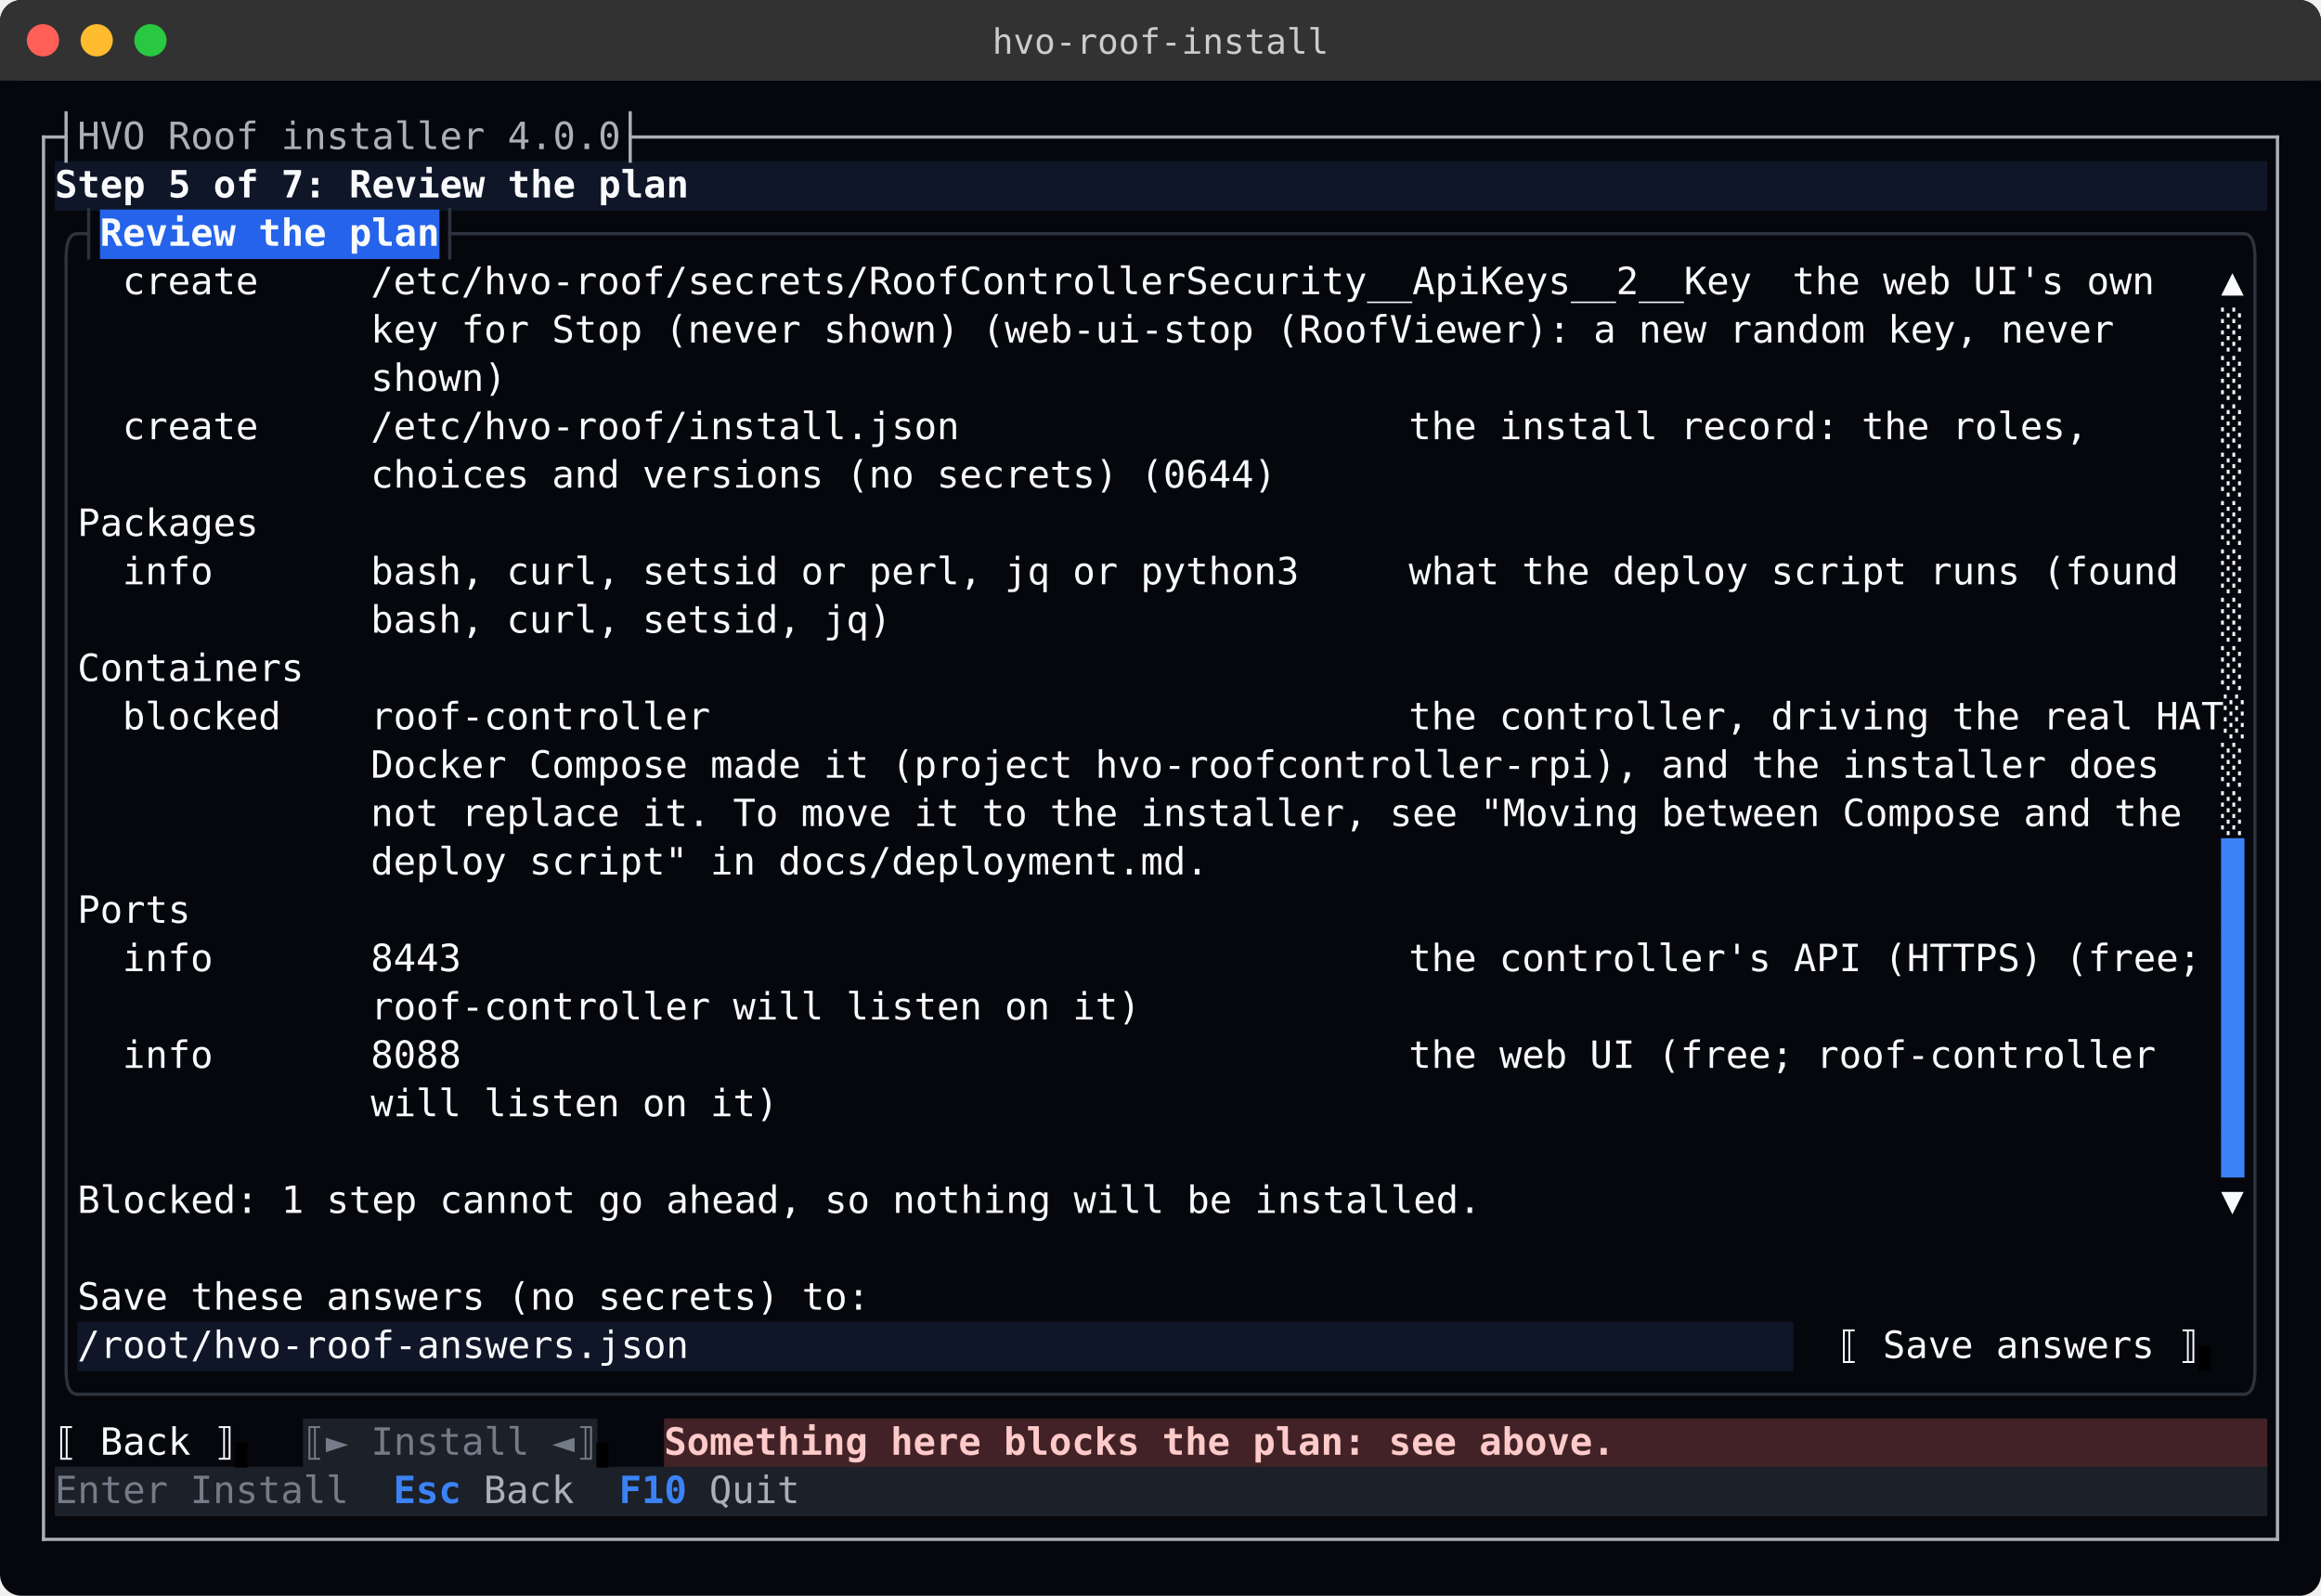
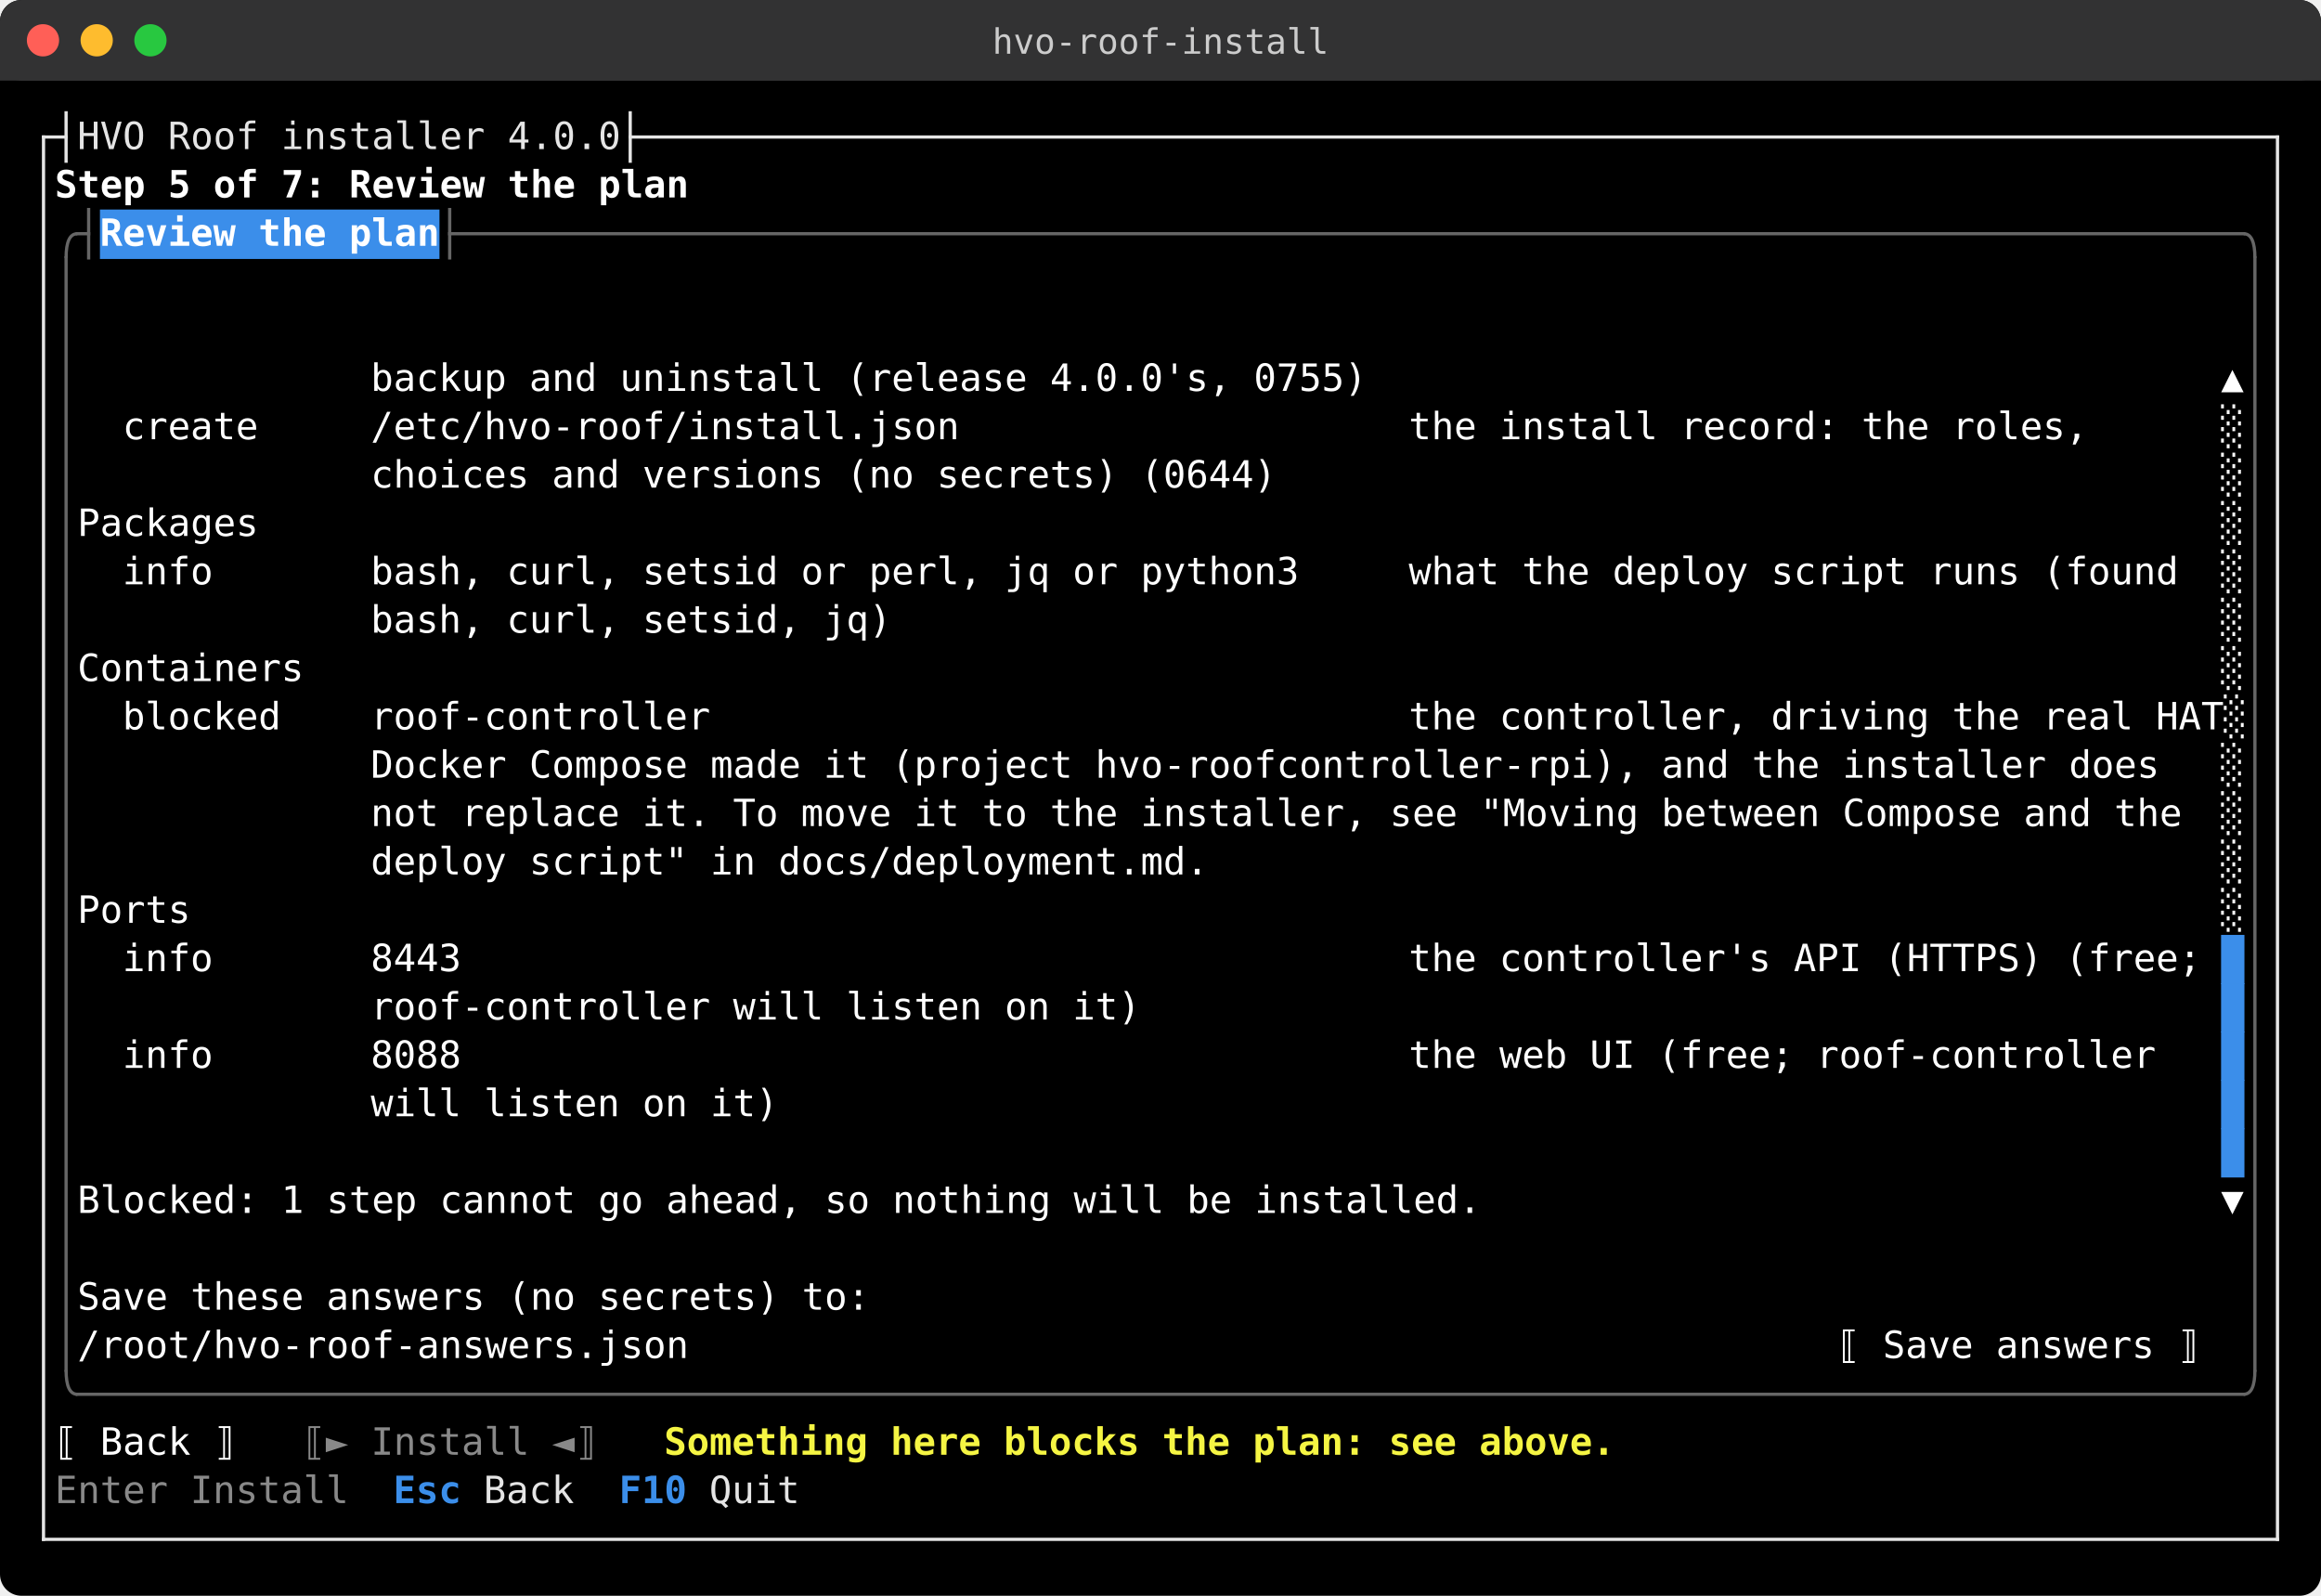
<svg xmlns="http://www.w3.org/2000/svg" width="864" height="594" viewBox="0 0 864.00 594.00" role="img" aria-label="hvo-roof-install">
  <g font-family="ui-monospace, SFMono-Regular, 'Cascadia Mono', 'DejaVu Sans Mono', Menlo, Consolas, 'Liberation Mono', monospace" font-size="14" xml:space="preserve" style="white-space: pre">
-     <rect x="0" y="0" width="864.00" height="594.00" rx="8" fill="#05070d" />
+     <rect x="0" y="0" width="864.00" height="594.00" rx="8" fill="#000000" />
    <rect x="0" y="0" width="864.00" height="30" rx="8" fill="#323233" />
    <rect x="0" y="22" width="864.00" height="8" fill="#323233" />
    <circle cx="16" cy="15.0" r="6" fill="#ff5f57" />
    <circle cx="36" cy="15.0" r="6" fill="#febc2e" />
    <circle cx="56" cy="15.0" r="6" fill="#28c840" />
    <text x="432.00" y="20.0" fill="#cccccc" text-anchor="middle" font-size="13">hvo-roof-install</text>
-     <rect x="20.40" y="60" width="823.60" height="18.4" fill="#0e1628" />
-     <rect x="37.20" y="78" width="126.40" height="18.4" fill="#2563eb" />
-     <rect x="28.80" y="492" width="638.80" height="18.4" fill="#0e1628" />
-     <rect x="112.80" y="528" width="109.60" height="18.4" fill="#1c2028" />
-     <rect x="247.20" y="528" width="596.80" height="18.4" fill="#422226" />
-     <rect x="20.40" y="546" width="823.60" height="18.4" fill="#1c2028" />
-     <rect x="826.80" y="312.00" width="8.70" height="18.30" fill="#3b82f6" />
-     <rect x="826.80" y="330.00" width="8.70" height="18.30" fill="#3b82f6" />
-     <rect x="826.80" y="348.00" width="8.70" height="18.30" fill="#3b82f6" />
-     <rect x="826.80" y="366.00" width="8.70" height="18.30" fill="#3b82f6" />
-     <rect x="826.80" y="384.00" width="8.70" height="18.30" fill="#3b82f6" />
-     <rect x="826.80" y="402.00" width="8.70" height="18.30" fill="#3b82f6" />
-     <rect x="826.80" y="420.00" width="8.70" height="18.30" fill="#3b82f6" />
+     <rect x="37.20" y="78" width="126.40" height="18.4" fill="#3b8eea" />
+     <rect x="826.80" y="348.00" width="8.70" height="18.30" fill="#3b8eea" />
+     <rect x="826.80" y="366.00" width="8.70" height="18.30" fill="#3b8eea" />
+     <rect x="826.80" y="384.00" width="8.70" height="18.30" fill="#3b8eea" />
+     <rect x="826.80" y="402.00" width="8.70" height="18.30" fill="#3b8eea" />
+     <rect x="826.80" y="420.00" width="8.70" height="18.30" fill="#3b8eea" />
    <rect x="818.40" y="501.00" width="4.50" height="9.30" fill="#000000" />
    <rect x="87.60" y="537.00" width="4.50" height="9.30" fill="#000000" />
    <rect x="222.00" y="537.00" width="4.50" height="9.30" fill="#000000" />
-     <line x1="16.20" y1="50.40" x2="16.20" y2="573.60" stroke="#abb0b7" stroke-width="1.2" />
-     <line x1="15.60" y1="51.00" x2="25.20" y2="51.00" stroke="#abb0b7" stroke-width="1.2" />
-     <line x1="234.00" y1="51.00" x2="848.40" y2="51.00" stroke="#abb0b7" stroke-width="1.2" />
-     <line x1="24.60" y1="41.40" x2="24.60" y2="60.60" stroke="#abb0b7" stroke-width="1.2" />
-     <line x1="234.60" y1="41.40" x2="234.60" y2="60.60" stroke="#abb0b7" stroke-width="1.2" />
-     <line x1="847.80" y1="50.40" x2="847.80" y2="573.60" stroke="#abb0b7" stroke-width="1.2" />
-     <line x1="33.00" y1="77.40" x2="33.00" y2="96.60" stroke="#2d333d" stroke-width="1.2" />
-     <line x1="28.20" y1="87.00" x2="33.60" y2="87.00" stroke="#2d333d" stroke-width="1.2" />
-     <line x1="166.80" y1="87.00" x2="835.80" y2="87.00" stroke="#2d333d" stroke-width="1.2" />
-     <line x1="167.40" y1="77.40" x2="167.40" y2="96.60" stroke="#2d333d" stroke-width="1.2" />
-     <line x1="24.60" y1="95.40" x2="24.60" y2="510.60" stroke="#2d333d" stroke-width="1.2" />
-     <line x1="839.40" y1="95.40" x2="839.40" y2="510.60" stroke="#2d333d" stroke-width="1.2" />
-     <line x1="28.20" y1="519.00" x2="835.80" y2="519.00" stroke="#2d333d" stroke-width="1.2" />
-     <line x1="15.60" y1="573.00" x2="848.40" y2="573.00" stroke="#abb0b7" stroke-width="1.2" />
-     <path d="M28.80,87.00 Q24.60,87.00 24.60,96.00" fill="none" stroke="#2d333d" stroke-width="1.2" />
-     <path d="M835.20,87.00 Q839.40,87.00 839.40,96.00" fill="none" stroke="#2d333d" stroke-width="1.2" />
-     <path d="M24.60,510.00 Q24.60,519.00 28.80,519.00" fill="none" stroke="#2d333d" stroke-width="1.2" />
-     <path d="M839.40,510.00 Q839.40,519.00 835.20,519.00" fill="none" stroke="#2d333d" stroke-width="1.2" />
-     <text x="28.80" y="55.50" fill="#abb0b7" textLength="201.60" lengthAdjust="spacingAndGlyphs">HVO Roof installer 4.0.0</text>
-     <text x="20.40" y="73.50" fill="#f8fafc" textLength="235.20" lengthAdjust="spacingAndGlyphs" font-weight="bold">Step 5 of 7: Review the plan</text>
-     <text x="37.20" y="91.50" fill="#f8fafc" textLength="126.00" lengthAdjust="spacingAndGlyphs" font-weight="bold">Review the plan</text>
-     <text x="45.60" y="109.50" fill="#f8fafc" textLength="50.40" lengthAdjust="spacingAndGlyphs">create</text>
-     <text x="138.00" y="109.50" fill="#f8fafc" textLength="512.40" lengthAdjust="spacingAndGlyphs">/etc/hvo-roof/secrets/RoofControllerSecurity__ApiKeys__2__Key</text>
-     <text x="667.20" y="109.50" fill="#f8fafc" textLength="134.40" lengthAdjust="spacingAndGlyphs">the web UI's own</text>
-     <text x="826.80" y="109.50" fill="#f8fafc">▲</text>
-     <text x="138.00" y="127.50" fill="#f8fafc" textLength="646.80" lengthAdjust="spacingAndGlyphs">key for Stop (never shown) (web-ui-stop (RoofViewer): a new random key, never</text>
-     <text x="826.80" y="127.50" fill="#f8fafc">░</text>
-     <text x="138.00" y="145.50" fill="#f8fafc" textLength="50.40" lengthAdjust="spacingAndGlyphs">shown)</text>
-     <text x="826.80" y="145.50" fill="#f8fafc">░</text>
-     <text x="45.60" y="163.50" fill="#f8fafc" textLength="50.40" lengthAdjust="spacingAndGlyphs">create</text>
-     <text x="138.00" y="163.50" fill="#f8fafc" textLength="218.40" lengthAdjust="spacingAndGlyphs">/etc/hvo-roof/install.json</text>
-     <text x="524.40" y="163.50" fill="#f8fafc" textLength="252.00" lengthAdjust="spacingAndGlyphs">the install record: the roles,</text>
-     <text x="826.80" y="163.50" fill="#f8fafc">░</text>
-     <text x="138.00" y="181.50" fill="#f8fafc" textLength="336.00" lengthAdjust="spacingAndGlyphs">choices and versions (no secrets) (0644)</text>
-     <text x="826.80" y="181.50" fill="#f8fafc">░</text>
-     <text x="28.80" y="199.50" fill="#f8fafc" textLength="67.20" lengthAdjust="spacingAndGlyphs">Packages</text>
-     <text x="826.80" y="199.50" fill="#f8fafc">░</text>
-     <text x="45.60" y="217.50" fill="#f8fafc" textLength="33.60" lengthAdjust="spacingAndGlyphs">info</text>
-     <text x="138.00" y="217.50" fill="#f8fafc" textLength="344.40" lengthAdjust="spacingAndGlyphs">bash, curl, setsid or perl, jq or python3</text>
-     <text x="524.40" y="217.50" fill="#f8fafc" textLength="285.60" lengthAdjust="spacingAndGlyphs">what the deploy script runs (found</text>
-     <text x="826.80" y="217.50" fill="#f8fafc">░</text>
-     <text x="138.00" y="235.50" fill="#f8fafc" textLength="193.20" lengthAdjust="spacingAndGlyphs">bash, curl, setsid, jq)</text>
-     <text x="826.80" y="235.50" fill="#f8fafc">░</text>
-     <text x="28.80" y="253.50" fill="#f8fafc" textLength="84.00" lengthAdjust="spacingAndGlyphs">Containers</text>
-     <text x="826.80" y="253.50" fill="#f8fafc">░</text>
-     <text x="45.60" y="271.50" fill="#f8fafc" textLength="58.80" lengthAdjust="spacingAndGlyphs">blocked</text>
-     <text x="138.00" y="271.50" fill="#f8fafc" textLength="126.00" lengthAdjust="spacingAndGlyphs">roof-controller</text>
-     <text x="524.40" y="271.50" fill="#f8fafc" textLength="310.80" lengthAdjust="spacingAndGlyphs">the controller, driving the real HAT░</text>
-     <text x="138.00" y="289.50" fill="#f8fafc" textLength="663.60" lengthAdjust="spacingAndGlyphs">Docker Compose made it (project hvo-roofcontroller-rpi), and the installer does</text>
-     <text x="826.80" y="289.50" fill="#f8fafc">░</text>
-     <text x="138.00" y="307.50" fill="#f8fafc" textLength="672.00" lengthAdjust="spacingAndGlyphs">not replace it. To move it to the installer, see "Moving between Compose and the</text>
-     <text x="826.80" y="307.50" fill="#f8fafc">░</text>
-     <text x="138.00" y="325.50" fill="#f8fafc" textLength="310.80" lengthAdjust="spacingAndGlyphs">deploy script" in docs/deployment.md.</text>
-     <text x="28.80" y="343.50" fill="#f8fafc" textLength="42.00" lengthAdjust="spacingAndGlyphs">Ports</text>
-     <text x="45.60" y="361.50" fill="#f8fafc" textLength="33.60" lengthAdjust="spacingAndGlyphs">info</text>
-     <text x="138.00" y="361.50" fill="#f8fafc" textLength="33.60" lengthAdjust="spacingAndGlyphs">8443</text>
-     <text x="524.40" y="361.50" fill="#f8fafc" textLength="294.00" lengthAdjust="spacingAndGlyphs">the controller's API (HTTPS) (free;</text>
-     <text x="138.00" y="379.50" fill="#f8fafc" textLength="285.60" lengthAdjust="spacingAndGlyphs">roof-controller will listen on it)</text>
-     <text x="45.60" y="397.50" fill="#f8fafc" textLength="33.60" lengthAdjust="spacingAndGlyphs">info</text>
-     <text x="138.00" y="397.50" fill="#f8fafc" textLength="33.60" lengthAdjust="spacingAndGlyphs">8088</text>
-     <text x="524.40" y="397.50" fill="#f8fafc" textLength="277.20" lengthAdjust="spacingAndGlyphs">the web UI (free; roof-controller</text>
-     <text x="138.00" y="415.50" fill="#f8fafc" textLength="151.20" lengthAdjust="spacingAndGlyphs">will listen on it)</text>
-     <text x="28.80" y="451.50" fill="#f8fafc" textLength="520.80" lengthAdjust="spacingAndGlyphs">Blocked: 1 step cannot go ahead, so nothing will be installed.</text>
-     <text x="826.80" y="451.50" fill="#f8fafc">▼</text>
-     <text x="28.80" y="487.50" fill="#f8fafc" textLength="294.00" lengthAdjust="spacingAndGlyphs">Save these answers (no secrets) to:</text>
-     <text x="28.80" y="505.50" fill="#f8fafc" textLength="226.80" lengthAdjust="spacingAndGlyphs">/root/hvo-roof-answers.json</text>
-     <text x="684.00" y="505.50" fill="#f8fafc" textLength="134.40" lengthAdjust="spacingAndGlyphs">⟦ Save answers ⟧</text>
-     <text x="20.40" y="541.50" fill="#f8fafc" textLength="67.20" lengthAdjust="spacingAndGlyphs">⟦ Back ⟧</text>
-     <text x="112.80" y="541.50" fill="#aeb9c8" textLength="109.20" lengthAdjust="spacingAndGlyphs" opacity="0.6">⟦► Install ◄⟧</text>
-     <text x="247.20" y="541.50" fill="#fecaca" textLength="352.80" lengthAdjust="spacingAndGlyphs" font-weight="bold">Something here blocks the plan: see above.</text>
-     <text x="20.40" y="559.50" fill="#aeb9c8" textLength="42.00" lengthAdjust="spacingAndGlyphs" opacity="0.6">Enter</text>
-     <text x="70.80" y="559.50" fill="#aeb9c8" textLength="58.80" lengthAdjust="spacingAndGlyphs" opacity="0.6">Install</text>
-     <text x="146.40" y="559.50" fill="#3b82f6" textLength="25.20" lengthAdjust="spacingAndGlyphs" font-weight="bold">Esc</text>
-     <text x="180.00" y="559.50" fill="#abb0b7" textLength="33.60" lengthAdjust="spacingAndGlyphs">Back</text>
-     <text x="230.40" y="559.50" fill="#3b82f6" textLength="25.20" lengthAdjust="spacingAndGlyphs" font-weight="bold">F10</text>
-     <text x="264.00" y="559.50" fill="#abb0b7" textLength="33.60" lengthAdjust="spacingAndGlyphs">Quit</text>
+     <line x1="16.20" y1="50.40" x2="16.20" y2="573.60" stroke="#e5e5e5" stroke-width="1.2" />
+     <line x1="15.60" y1="51.00" x2="25.20" y2="51.00" stroke="#e5e5e5" stroke-width="1.2" />
+     <line x1="234.00" y1="51.00" x2="848.40" y2="51.00" stroke="#e5e5e5" stroke-width="1.2" />
+     <line x1="24.60" y1="41.40" x2="24.60" y2="60.60" stroke="#e5e5e5" stroke-width="1.2" />
+     <line x1="234.60" y1="41.40" x2="234.60" y2="60.60" stroke="#e5e5e5" stroke-width="1.2" />
+     <line x1="847.80" y1="50.40" x2="847.80" y2="573.60" stroke="#e5e5e5" stroke-width="1.2" />
+     <line x1="33.00" y1="77.40" x2="33.00" y2="96.60" stroke="#666666" stroke-width="1.2" />
+     <line x1="28.20" y1="87.00" x2="33.60" y2="87.00" stroke="#666666" stroke-width="1.2" />
+     <line x1="166.80" y1="87.00" x2="835.80" y2="87.00" stroke="#666666" stroke-width="1.2" />
+     <line x1="167.40" y1="77.40" x2="167.40" y2="96.60" stroke="#666666" stroke-width="1.2" />
+     <line x1="24.60" y1="95.40" x2="24.60" y2="510.60" stroke="#666666" stroke-width="1.2" />
+     <line x1="839.40" y1="95.40" x2="839.40" y2="510.60" stroke="#666666" stroke-width="1.2" />
+     <line x1="28.20" y1="519.00" x2="835.80" y2="519.00" stroke="#666666" stroke-width="1.2" />
+     <line x1="15.60" y1="573.00" x2="848.40" y2="573.00" stroke="#e5e5e5" stroke-width="1.2" />
+     <path d="M28.80,87.00 Q24.60,87.00 24.60,96.00" fill="none" stroke="#666666" stroke-width="1.2" />
+     <path d="M835.20,87.00 Q839.40,87.00 839.40,96.00" fill="none" stroke="#666666" stroke-width="1.2" />
+     <path d="M24.60,510.00 Q24.60,519.00 28.80,519.00" fill="none" stroke="#666666" stroke-width="1.2" />
+     <path d="M839.40,510.00 Q839.40,519.00 835.20,519.00" fill="none" stroke="#666666" stroke-width="1.2" />
+     <text x="28.80" y="55.50" fill="#e5e5e5" textLength="201.60" lengthAdjust="spacingAndGlyphs">HVO Roof installer 4.0.0</text>
+     <text x="20.40" y="73.50" fill="#ffffff" textLength="235.20" lengthAdjust="spacingAndGlyphs" font-weight="bold">Step 5 of 7: Review the plan</text>
+     <text x="37.20" y="91.50" fill="#ffffff" textLength="126.00" lengthAdjust="spacingAndGlyphs" font-weight="bold">Review the plan</text>
+     <text x="138.00" y="145.50" fill="#ffffff" textLength="369.60" lengthAdjust="spacingAndGlyphs">backup and uninstall (release 4.0.0's, 0755)</text>
+     <text x="826.80" y="145.50" fill="#ffffff">▲</text>
+     <text x="45.60" y="163.50" fill="#ffffff" textLength="50.40" lengthAdjust="spacingAndGlyphs">create</text>
+     <text x="138.00" y="163.50" fill="#ffffff" textLength="218.40" lengthAdjust="spacingAndGlyphs">/etc/hvo-roof/install.json</text>
+     <text x="524.40" y="163.50" fill="#ffffff" textLength="252.00" lengthAdjust="spacingAndGlyphs">the install record: the roles,</text>
+     <text x="826.80" y="163.50" fill="#ffffff">░</text>
+     <text x="138.00" y="181.50" fill="#ffffff" textLength="336.00" lengthAdjust="spacingAndGlyphs">choices and versions (no secrets) (0644)</text>
+     <text x="826.80" y="181.50" fill="#ffffff">░</text>
+     <text x="28.80" y="199.50" fill="#ffffff" textLength="67.20" lengthAdjust="spacingAndGlyphs">Packages</text>
+     <text x="826.80" y="199.50" fill="#ffffff">░</text>
+     <text x="45.60" y="217.50" fill="#ffffff" textLength="33.60" lengthAdjust="spacingAndGlyphs">info</text>
+     <text x="138.00" y="217.50" fill="#ffffff" textLength="344.40" lengthAdjust="spacingAndGlyphs">bash, curl, setsid or perl, jq or python3</text>
+     <text x="524.40" y="217.50" fill="#ffffff" textLength="285.60" lengthAdjust="spacingAndGlyphs">what the deploy script runs (found</text>
+     <text x="826.80" y="217.50" fill="#ffffff">░</text>
+     <text x="138.00" y="235.50" fill="#ffffff" textLength="193.20" lengthAdjust="spacingAndGlyphs">bash, curl, setsid, jq)</text>
+     <text x="826.80" y="235.50" fill="#ffffff">░</text>
+     <text x="28.80" y="253.50" fill="#ffffff" textLength="84.00" lengthAdjust="spacingAndGlyphs">Containers</text>
+     <text x="826.80" y="253.50" fill="#ffffff">░</text>
+     <text x="45.60" y="271.50" fill="#ffffff" textLength="58.80" lengthAdjust="spacingAndGlyphs">blocked</text>
+     <text x="138.00" y="271.50" fill="#ffffff" textLength="126.00" lengthAdjust="spacingAndGlyphs">roof-controller</text>
+     <text x="524.40" y="271.50" fill="#ffffff" textLength="310.80" lengthAdjust="spacingAndGlyphs">the controller, driving the real HAT░</text>
+     <text x="138.00" y="289.50" fill="#ffffff" textLength="663.60" lengthAdjust="spacingAndGlyphs">Docker Compose made it (project hvo-roofcontroller-rpi), and the installer does</text>
+     <text x="826.80" y="289.50" fill="#ffffff">░</text>
+     <text x="138.00" y="307.50" fill="#ffffff" textLength="672.00" lengthAdjust="spacingAndGlyphs">not replace it. To move it to the installer, see "Moving between Compose and the</text>
+     <text x="826.80" y="307.50" fill="#ffffff">░</text>
+     <text x="138.00" y="325.50" fill="#ffffff" textLength="310.80" lengthAdjust="spacingAndGlyphs">deploy script" in docs/deployment.md.</text>
+     <text x="826.80" y="325.50" fill="#ffffff">░</text>
+     <text x="28.80" y="343.50" fill="#ffffff" textLength="42.00" lengthAdjust="spacingAndGlyphs">Ports</text>
+     <text x="826.80" y="343.50" fill="#ffffff">░</text>
+     <text x="45.60" y="361.50" fill="#ffffff" textLength="33.60" lengthAdjust="spacingAndGlyphs">info</text>
+     <text x="138.00" y="361.50" fill="#ffffff" textLength="33.60" lengthAdjust="spacingAndGlyphs">8443</text>
+     <text x="524.40" y="361.50" fill="#ffffff" textLength="294.00" lengthAdjust="spacingAndGlyphs">the controller's API (HTTPS) (free;</text>
+     <text x="138.00" y="379.50" fill="#ffffff" textLength="285.60" lengthAdjust="spacingAndGlyphs">roof-controller will listen on it)</text>
+     <text x="45.60" y="397.50" fill="#ffffff" textLength="33.60" lengthAdjust="spacingAndGlyphs">info</text>
+     <text x="138.00" y="397.50" fill="#ffffff" textLength="33.60" lengthAdjust="spacingAndGlyphs">8088</text>
+     <text x="524.40" y="397.50" fill="#ffffff" textLength="277.20" lengthAdjust="spacingAndGlyphs">the web UI (free; roof-controller</text>
+     <text x="138.00" y="415.50" fill="#ffffff" textLength="151.20" lengthAdjust="spacingAndGlyphs">will listen on it)</text>
+     <text x="28.80" y="451.50" fill="#ffffff" textLength="520.80" lengthAdjust="spacingAndGlyphs">Blocked: 1 step cannot go ahead, so nothing will be installed.</text>
+     <text x="826.80" y="451.50" fill="#ffffff">▼</text>
+     <text x="28.80" y="487.50" fill="#ffffff" textLength="294.00" lengthAdjust="spacingAndGlyphs">Save these answers (no secrets) to:</text>
+     <text x="28.80" y="505.50" fill="#ffffff" textLength="226.80" lengthAdjust="spacingAndGlyphs">/root/hvo-roof-answers.json</text>
+     <text x="684.00" y="505.50" fill="#ffffff" textLength="134.40" lengthAdjust="spacingAndGlyphs">⟦ Save answers ⟧</text>
+     <text x="20.40" y="541.50" fill="#ffffff" textLength="67.20" lengthAdjust="spacingAndGlyphs">⟦ Back ⟧</text>
+     <text x="112.80" y="541.50" fill="#e5e5e5" textLength="109.20" lengthAdjust="spacingAndGlyphs" opacity="0.6">⟦► Install ◄⟧</text>
+     <text x="247.20" y="541.50" fill="#f5f543" textLength="352.80" lengthAdjust="spacingAndGlyphs" font-weight="bold">Something here blocks the plan: see above.</text>
+     <text x="20.40" y="559.50" fill="#e5e5e5" textLength="42.00" lengthAdjust="spacingAndGlyphs" opacity="0.6">Enter</text>
+     <text x="70.80" y="559.50" fill="#e5e5e5" textLength="58.80" lengthAdjust="spacingAndGlyphs" opacity="0.6">Install</text>
+     <text x="146.40" y="559.50" fill="#3b8eea" textLength="25.20" lengthAdjust="spacingAndGlyphs" font-weight="bold">Esc</text>
+     <text x="180.00" y="559.50" fill="#e5e5e5" textLength="33.60" lengthAdjust="spacingAndGlyphs">Back</text>
+     <text x="230.40" y="559.50" fill="#3b8eea" textLength="25.20" lengthAdjust="spacingAndGlyphs" font-weight="bold">F10</text>
+     <text x="264.00" y="559.50" fill="#e5e5e5" textLength="33.60" lengthAdjust="spacingAndGlyphs">Quit</text>
  </g>
</svg>
